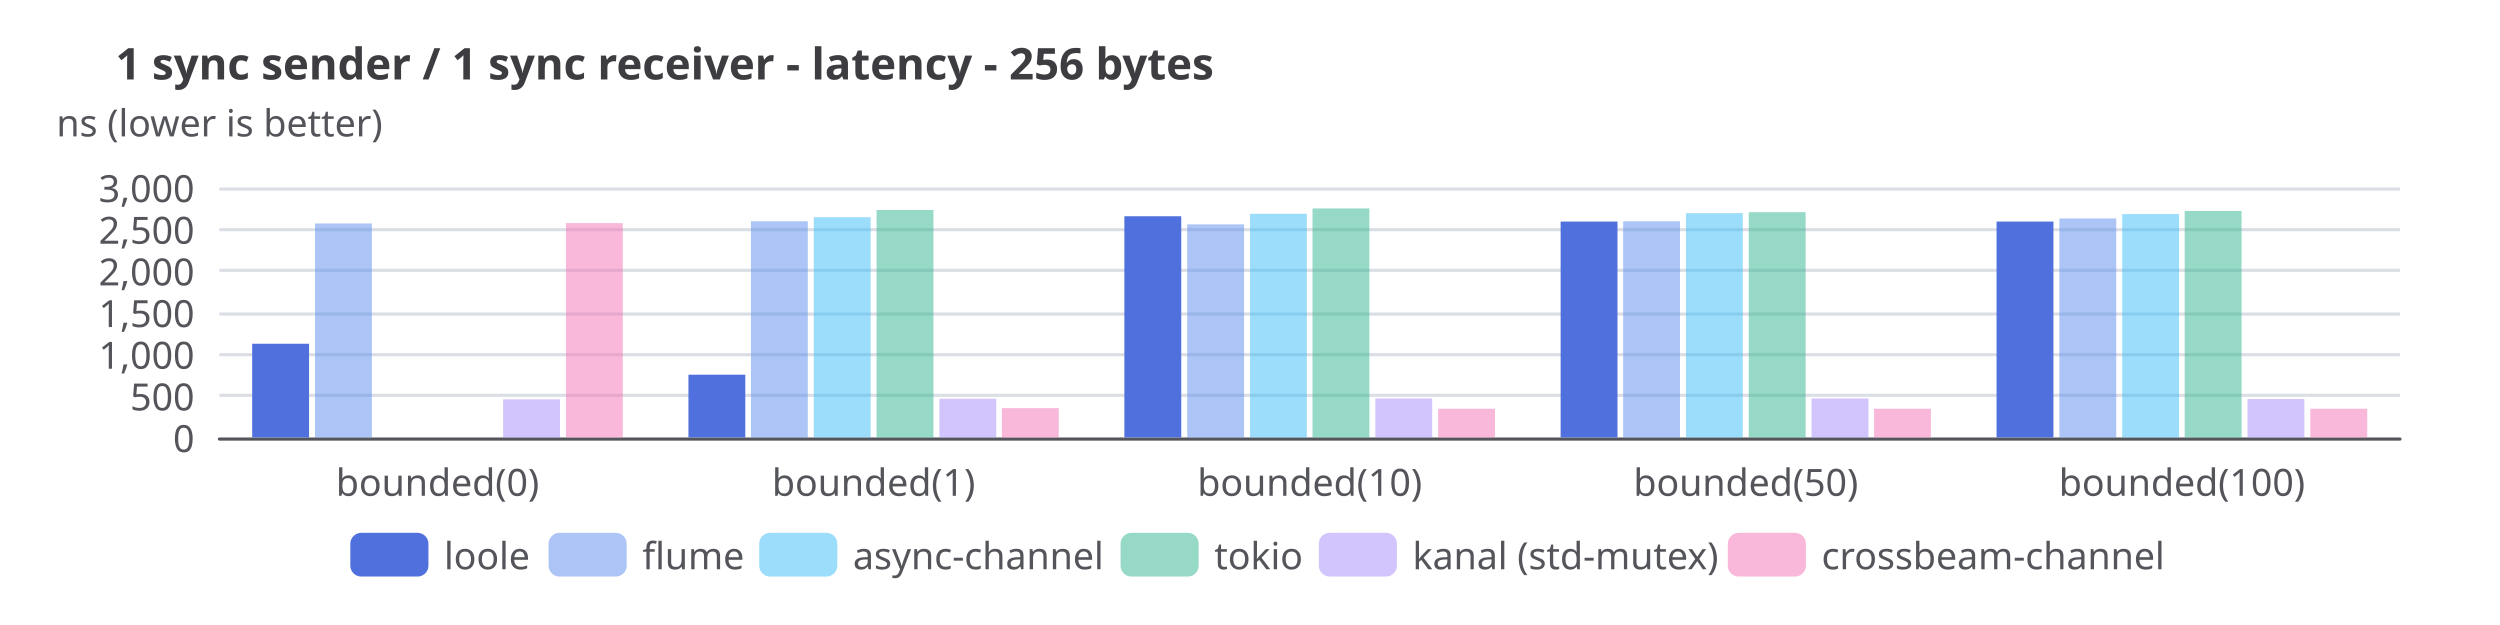
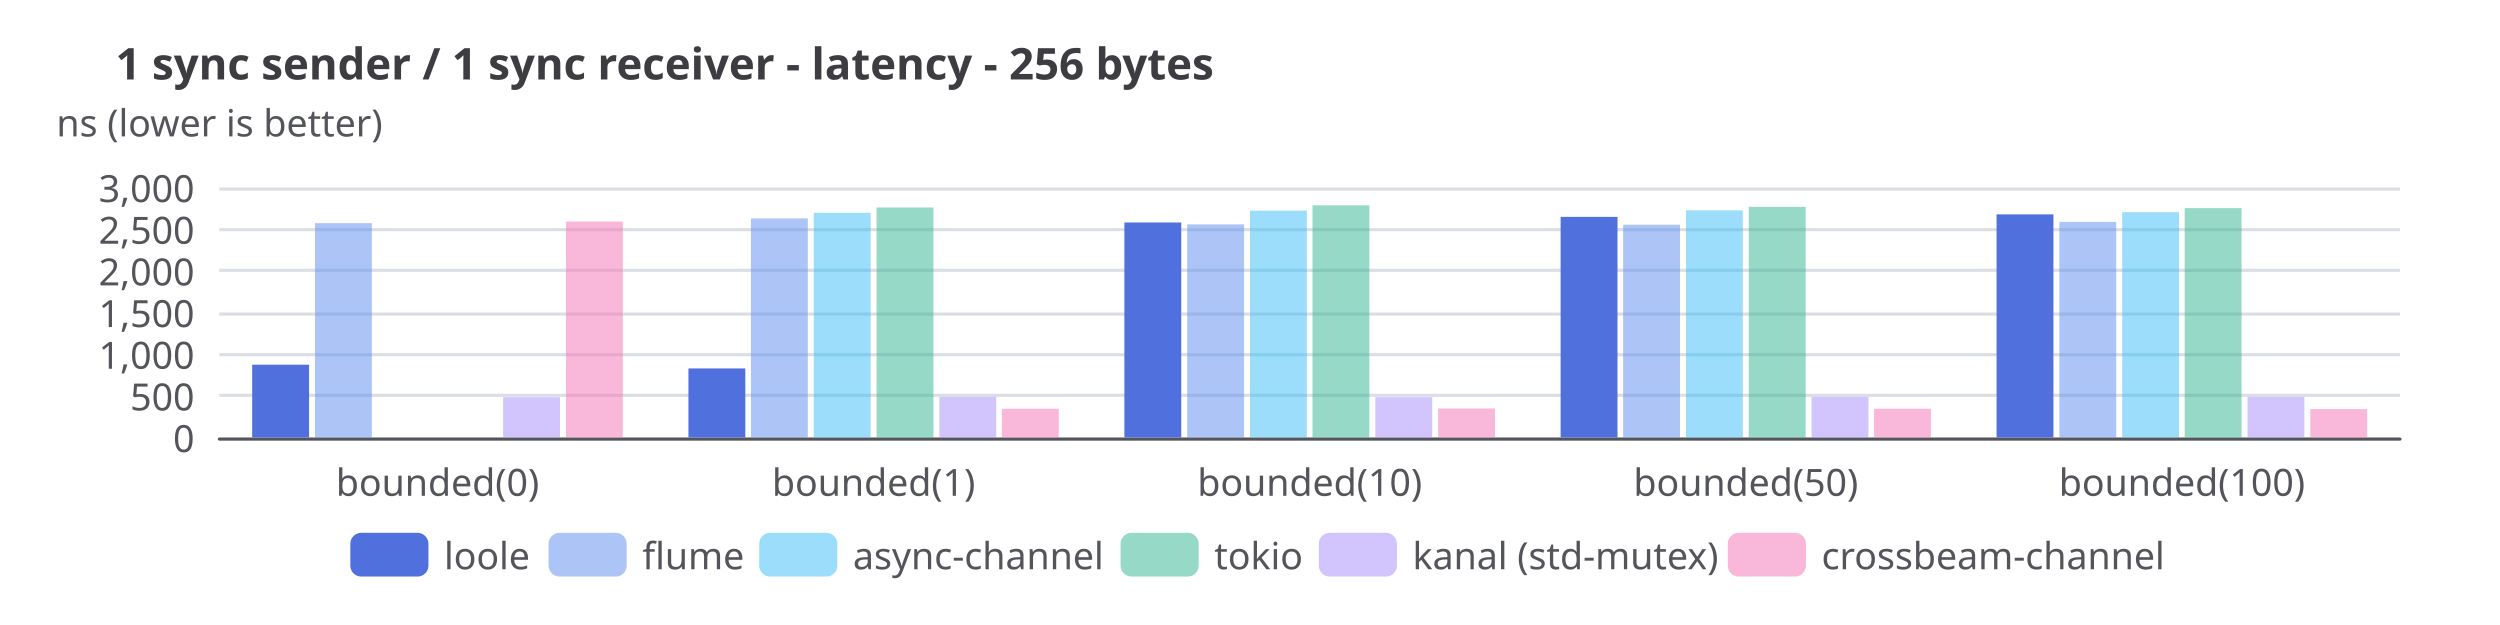
<svg xmlns="http://www.w3.org/2000/svg" width="800" height="200" version="1.1" baseProfile="full" viewBox="0 0 800 200">
  <rect width="800" height="200" x="0" y="0" fill="white" />
  <path d="M70.2 140.5L768 140.5" fill="none" pointer-events="visible" stroke="#dbdee4" class="zr15-cls-106" />
  <path d="M70.2 126.5L768 126.5" fill="none" pointer-events="visible" stroke="#dbdee4" class="zr15-cls-106" />
  <path d="M70.2 113.5L768 113.5" fill="none" pointer-events="visible" stroke="#dbdee4" class="zr15-cls-106" />
  <path d="M70.2 100.5L768 100.5" fill="none" pointer-events="visible" stroke="#dbdee4" class="zr15-cls-106" />
  <path d="M70.2 86.5L768 86.5" fill="none" pointer-events="visible" stroke="#dbdee4" class="zr15-cls-106" />
  <path d="M70.2 73.5L768 73.5" fill="none" pointer-events="visible" stroke="#dbdee4" class="zr15-cls-106" />
  <path d="M70.2 60.5L768 60.5" fill="none" pointer-events="visible" stroke="#dbdee4" class="zr15-cls-106" />
  <text dominant-baseline="central" text-anchor="middle" style="font-size:12px;font-family:sans-serif;" xml:space="preserve" y="-6" transform="translate(70.24 45)" fill="#54555a">ns (lower is better)</text>
  <path d="M70.2 140.5L768 140.5" fill="none" pointer-events="visible" stroke="#54555a" stroke-linecap="round" class="zr15-cls-106" />
  <text dominant-baseline="central" text-anchor="end" style="font-size:12px;font-family:sans-serif;" transform="translate(62.24 140)" fill="#54555a">0</text>
  <text dominant-baseline="central" text-anchor="end" style="font-size:12px;font-family:sans-serif;" transform="translate(62.24 126.6667)" fill="#54555a">500</text>
  <text dominant-baseline="central" text-anchor="end" style="font-size:12px;font-family:sans-serif;" transform="translate(62.24 113.3333)" fill="#54555a">1,000</text>
  <text dominant-baseline="central" text-anchor="end" style="font-size:12px;font-family:sans-serif;" transform="translate(62.24 100)" fill="#54555a">1,500</text>
  <text dominant-baseline="central" text-anchor="end" style="font-size:12px;font-family:sans-serif;" transform="translate(62.24 86.6667)" fill="#54555a">2,000</text>
  <text dominant-baseline="central" text-anchor="end" style="font-size:12px;font-family:sans-serif;" transform="translate(62.24 73.3333)" fill="#54555a">2,500</text>
  <text dominant-baseline="central" text-anchor="end" style="font-size:12px;font-family:sans-serif;" transform="translate(62.24 60)" fill="#54555a">3,000</text>
  <text dominant-baseline="central" text-anchor="middle" style="font-size:12px;font-family:sans-serif;" y="6" transform="translate(140.016 148)" fill="#54555a">bounded(0)</text>
  <text dominant-baseline="central" text-anchor="middle" style="font-size:12px;font-family:sans-serif;" y="6" transform="translate(279.568 148)" fill="#54555a">bounded(1)</text>
  <text dominant-baseline="central" text-anchor="middle" style="font-size:12px;font-family:sans-serif;" y="6" transform="translate(419.12 148)" fill="#54555a">bounded(10)</text>
  <text dominant-baseline="central" text-anchor="middle" style="font-size:12px;font-family:sans-serif;" y="6" transform="translate(558.672 148)" fill="#54555a">bounded(50)</text>
  <text dominant-baseline="central" text-anchor="middle" style="font-size:12px;font-family:sans-serif;" y="6" transform="translate(698.224 148)" fill="#54555a">bounded(100)</text>
-   <path d="M80.7 140l18.2 0l0 -30l-18.2 0Z" fill="#5070dd" ecmeta_series_index="0" ecmeta_data_index="0" ecmeta_ssr_type="chart" class="zr15-cls-107" />
-   <path d="M220.3 140l18.2 0l0 -20.1l-18.2 0Z" fill="#5070dd" ecmeta_series_index="0" ecmeta_data_index="1" ecmeta_ssr_type="chart" class="zr15-cls-107" />
-   <path d="M359.8 140l18.2 0l0 -70.8l-18.2 0Z" fill="#5070dd" ecmeta_series_index="0" ecmeta_data_index="2" ecmeta_ssr_type="chart" class="zr15-cls-107" />
-   <path d="M499.4 140l18.2 0l0 -69.1l-18.2 0Z" fill="#5070dd" ecmeta_series_index="0" ecmeta_data_index="3" ecmeta_ssr_type="chart" class="zr15-cls-107" />
-   <path d="M638.9 140l18.2 0l0 -69.1l-18.2 0Z" fill="#5070dd" ecmeta_series_index="0" ecmeta_data_index="4" ecmeta_ssr_type="chart" class="zr15-cls-107" />
-   <path d="M100.8 140l18.2 0l0 -68.5l-18.2 0Z" fill="rgb(91,141,239)" fill-opacity="0.5" ecmeta_series_index="1" ecmeta_data_index="0" ecmeta_ssr_type="chart" class="zr15-cls-108" />
-   <path d="M240.3 140l18.2 0l0 -69.2l-18.2 0Z" fill="rgb(91,141,239)" fill-opacity="0.5" ecmeta_series_index="1" ecmeta_data_index="1" ecmeta_ssr_type="chart" class="zr15-cls-108" />
+   <path d="M80.7 140l18.2 0l0 -23.3l-18.2 0Z" fill="#5070dd" ecmeta_series_index="0" ecmeta_data_index="0" ecmeta_ssr_type="chart" class="zr15-cls-107" />
+   <path d="M220.3 140l18.2 0l0 -22.1l-18.2 0Z" fill="#5070dd" ecmeta_series_index="0" ecmeta_data_index="1" ecmeta_ssr_type="chart" class="zr15-cls-107" />
+   <path d="M359.8 140l18.2 0l0 -68.8l-18.2 0Z" fill="#5070dd" ecmeta_series_index="0" ecmeta_data_index="2" ecmeta_ssr_type="chart" class="zr15-cls-107" />
+   <path d="M499.4 140l18.2 0l0 -70.6l-18.2 0Z" fill="#5070dd" ecmeta_series_index="0" ecmeta_data_index="3" ecmeta_ssr_type="chart" class="zr15-cls-107" />
+   <path d="M638.9 140l18.2 0l0 -71.4l-18.2 0Z" fill="#5070dd" ecmeta_series_index="0" ecmeta_data_index="4" ecmeta_ssr_type="chart" class="zr15-cls-107" />
+   <path d="M100.8 140l18.2 0l0 -68.6l-18.2 0Z" fill="rgb(91,141,239)" fill-opacity="0.5" ecmeta_series_index="1" ecmeta_data_index="0" ecmeta_ssr_type="chart" class="zr15-cls-108" />
+   <path d="M240.3 140l18.2 0l0 -70.1l-18.2 0Z" fill="rgb(91,141,239)" fill-opacity="0.5" ecmeta_series_index="1" ecmeta_data_index="1" ecmeta_ssr_type="chart" class="zr15-cls-108" />
  <path d="M379.9 140l18.2 0l0 -68.2l-18.2 0Z" fill="rgb(91,141,239)" fill-opacity="0.5" ecmeta_series_index="1" ecmeta_data_index="2" ecmeta_ssr_type="chart" class="zr15-cls-108" />
-   <path d="M519.4 140l18.2 0l0 -69.2l-18.2 0Z" fill="rgb(91,141,239)" fill-opacity="0.5" ecmeta_series_index="1" ecmeta_data_index="3" ecmeta_ssr_type="chart" class="zr15-cls-108" />
-   <path d="M659 140l18.2 0l0 -70.1l-18.2 0Z" fill="rgb(91,141,239)" fill-opacity="0.5" ecmeta_series_index="1" ecmeta_data_index="4" ecmeta_ssr_type="chart" class="zr15-cls-108" />
-   <path d="M260.4 140l18.2 0l0 -70.5l-18.2 0Z" fill="rgb(56,189,248)" fill-opacity="0.5" ecmeta_series_index="2" ecmeta_data_index="1" ecmeta_ssr_type="chart" class="zr15-cls-109" />
-   <path d="M400 140l18.2 0l0 -71.6l-18.2 0Z" fill="rgb(56,189,248)" fill-opacity="0.5" ecmeta_series_index="2" ecmeta_data_index="2" ecmeta_ssr_type="chart" class="zr15-cls-109" />
-   <path d="M539.5 140l18.2 0l0 -71.8l-18.2 0Z" fill="rgb(56,189,248)" fill-opacity="0.5" ecmeta_series_index="2" ecmeta_data_index="3" ecmeta_ssr_type="chart" class="zr15-cls-109" />
-   <path d="M679.1 140l18.2 0l0 -71.5l-18.2 0Z" fill="rgb(56,189,248)" fill-opacity="0.5" ecmeta_series_index="2" ecmeta_data_index="4" ecmeta_ssr_type="chart" class="zr15-cls-109" />
-   <path d="M280.5 140l18.2 0l0 -72.8l-18.2 0Z" fill="rgb(47,181,142)" fill-opacity="0.5" ecmeta_series_index="3" ecmeta_data_index="1" ecmeta_ssr_type="chart" class="zr15-cls-110" />
-   <path d="M420 140l18.2 0l0 -73.3l-18.2 0Z" fill="rgb(47,181,142)" fill-opacity="0.5" ecmeta_series_index="3" ecmeta_data_index="2" ecmeta_ssr_type="chart" class="zr15-cls-110" />
-   <path d="M559.6 140l18.2 0l0 -72.1l-18.2 0Z" fill="rgb(47,181,142)" fill-opacity="0.5" ecmeta_series_index="3" ecmeta_data_index="3" ecmeta_ssr_type="chart" class="zr15-cls-110" />
-   <path d="M699.1 140l18.2 0l0 -72.5l-18.2 0Z" fill="rgb(47,181,142)" fill-opacity="0.5" ecmeta_series_index="3" ecmeta_data_index="4" ecmeta_ssr_type="chart" class="zr15-cls-110" />
-   <path d="M161 140l18.2 0l0 -12.2l-18.2 0Z" fill="rgb(167,139,250)" fill-opacity="0.5" ecmeta_series_index="4" ecmeta_data_index="0" ecmeta_ssr_type="chart" class="zr15-cls-111" />
-   <path d="M300.6 140l18.2 0l0 -12.4l-18.2 0Z" fill="rgb(167,139,250)" fill-opacity="0.5" ecmeta_series_index="4" ecmeta_data_index="1" ecmeta_ssr_type="chart" class="zr15-cls-111" />
-   <path d="M440.1 140l18.2 0l0 -12.5l-18.2 0Z" fill="rgb(167,139,250)" fill-opacity="0.5" ecmeta_series_index="4" ecmeta_data_index="2" ecmeta_ssr_type="chart" class="zr15-cls-111" />
-   <path d="M579.7 140l18.2 0l0 -12.5l-18.2 0Z" fill="rgb(167,139,250)" fill-opacity="0.5" ecmeta_series_index="4" ecmeta_data_index="3" ecmeta_ssr_type="chart" class="zr15-cls-111" />
-   <path d="M719.2 140l18.2 0l0 -12.3l-18.2 0Z" fill="rgb(167,139,250)" fill-opacity="0.5" ecmeta_series_index="4" ecmeta_data_index="4" ecmeta_ssr_type="chart" class="zr15-cls-111" />
-   <path d="M181.1 140l18.2 0l0 -68.6l-18.2 0Z" fill="rgb(244,114,182)" fill-opacity="0.5" ecmeta_series_index="5" ecmeta_data_index="0" ecmeta_ssr_type="chart" class="zr15-cls-112" />
-   <path d="M320.6 140l18.2 0l0 -9.4l-18.2 0Z" fill="rgb(244,114,182)" fill-opacity="0.5" ecmeta_series_index="5" ecmeta_data_index="1" ecmeta_ssr_type="chart" class="zr15-cls-112" />
-   <path d="M460.2 140l18.2 0l0 -9.2l-18.2 0Z" fill="rgb(244,114,182)" fill-opacity="0.5" ecmeta_series_index="5" ecmeta_data_index="2" ecmeta_ssr_type="chart" class="zr15-cls-112" />
+   <path d="M519.4 140l18.2 0l0 -68.1l-18.2 0Z" fill="rgb(91,141,239)" fill-opacity="0.5" ecmeta_series_index="1" ecmeta_data_index="3" ecmeta_ssr_type="chart" class="zr15-cls-108" />
+   <path d="M659 140l18.2 0l0 -69l-18.2 0Z" fill="rgb(91,141,239)" fill-opacity="0.5" ecmeta_series_index="1" ecmeta_data_index="4" ecmeta_ssr_type="chart" class="zr15-cls-108" />
+   <path d="M260.4 140l18.2 0l0 -71.9l-18.2 0Z" fill="rgb(56,189,248)" fill-opacity="0.5" ecmeta_series_index="2" ecmeta_data_index="1" ecmeta_ssr_type="chart" class="zr15-cls-109" />
+   <path d="M400 140l18.2 0l0 -72.6l-18.2 0Z" fill="rgb(56,189,248)" fill-opacity="0.5" ecmeta_series_index="2" ecmeta_data_index="2" ecmeta_ssr_type="chart" class="zr15-cls-109" />
+   <path d="M539.5 140l18.2 0l0 -72.7l-18.2 0Z" fill="rgb(56,189,248)" fill-opacity="0.5" ecmeta_series_index="2" ecmeta_data_index="3" ecmeta_ssr_type="chart" class="zr15-cls-109" />
+   <path d="M679.1 140l18.2 0l0 -72.1l-18.2 0Z" fill="rgb(56,189,248)" fill-opacity="0.5" ecmeta_series_index="2" ecmeta_data_index="4" ecmeta_ssr_type="chart" class="zr15-cls-109" />
+   <path d="M280.5 140l18.2 0l0 -73.6l-18.2 0Z" fill="rgb(47,181,142)" fill-opacity="0.5" ecmeta_series_index="3" ecmeta_data_index="1" ecmeta_ssr_type="chart" class="zr15-cls-110" />
+   <path d="M420 140l18.2 0l0 -74.3l-18.2 0Z" fill="rgb(47,181,142)" fill-opacity="0.5" ecmeta_series_index="3" ecmeta_data_index="2" ecmeta_ssr_type="chart" class="zr15-cls-110" />
+   <path d="M559.6 140l18.2 0l0 -73.8l-18.2 0Z" fill="rgb(47,181,142)" fill-opacity="0.5" ecmeta_series_index="3" ecmeta_data_index="3" ecmeta_ssr_type="chart" class="zr15-cls-110" />
+   <path d="M699.1 140l18.2 0l0 -73.4l-18.2 0Z" fill="rgb(47,181,142)" fill-opacity="0.5" ecmeta_series_index="3" ecmeta_data_index="4" ecmeta_ssr_type="chart" class="zr15-cls-110" />
+   <path d="M161 140l18.2 0l0 -12.9l-18.2 0Z" fill="rgb(167,139,250)" fill-opacity="0.5" ecmeta_series_index="4" ecmeta_data_index="0" ecmeta_ssr_type="chart" class="zr15-cls-111" />
+   <path d="M300.6 140l18.2 0l0 -13l-18.2 0Z" fill="rgb(167,139,250)" fill-opacity="0.5" ecmeta_series_index="4" ecmeta_data_index="1" ecmeta_ssr_type="chart" class="zr15-cls-111" />
+   <path d="M440.1 140l18.2 0l0 -12.9l-18.2 0Z" fill="rgb(167,139,250)" fill-opacity="0.5" ecmeta_series_index="4" ecmeta_data_index="2" ecmeta_ssr_type="chart" class="zr15-cls-111" />
+   <path d="M579.7 140l18.2 0l0 -13l-18.2 0Z" fill="rgb(167,139,250)" fill-opacity="0.5" ecmeta_series_index="4" ecmeta_data_index="3" ecmeta_ssr_type="chart" class="zr15-cls-111" />
+   <path d="M719.2 140l18.2 0l0 -13l-18.2 0Z" fill="rgb(167,139,250)" fill-opacity="0.5" ecmeta_series_index="4" ecmeta_data_index="4" ecmeta_ssr_type="chart" class="zr15-cls-111" />
+   <path d="M181.1 140l18.2 0l0 -69.1l-18.2 0Z" fill="rgb(244,114,182)" fill-opacity="0.5" ecmeta_series_index="5" ecmeta_data_index="0" ecmeta_ssr_type="chart" class="zr15-cls-112" />
+   <path d="M320.6 140l18.2 0l0 -9.2l-18.2 0Z" fill="rgb(244,114,182)" fill-opacity="0.5" ecmeta_series_index="5" ecmeta_data_index="1" ecmeta_ssr_type="chart" class="zr15-cls-112" />
+   <path d="M460.2 140l18.2 0l0 -9.3l-18.2 0Z" fill="rgb(244,114,182)" fill-opacity="0.5" ecmeta_series_index="5" ecmeta_data_index="2" ecmeta_ssr_type="chart" class="zr15-cls-112" />
  <path d="M599.7 140l18.2 0l0 -9.2l-18.2 0Z" fill="rgb(244,114,182)" fill-opacity="0.5" ecmeta_series_index="5" ecmeta_data_index="3" ecmeta_ssr_type="chart" class="zr15-cls-112" />
-   <path d="M739.3 140l18.2 0l0 -9.2l-18.2 0Z" fill="rgb(244,114,182)" fill-opacity="0.5" ecmeta_series_index="5" ecmeta_data_index="4" ecmeta_ssr_type="chart" class="zr15-cls-112" />
+   <path d="M739.3 140l18.2 0l0 -9.1l-18.2 0Z" fill="rgb(244,114,182)" fill-opacity="0.5" ecmeta_series_index="5" ecmeta_data_index="4" ecmeta_ssr_type="chart" class="zr15-cls-112" />
  <path d="M-5 -5.5l585.8 0l0 25l-585.8 0Z" transform="translate(112.1 170.5)" fill="rgb(0,0,0)" fill-opacity="0" stroke="#b7b9be" stroke-width="0" class="zr15-cls-106" />
  <path d="M3.5 0L21.5 0A3.5 3.5 0 0 1 25 3.5L25 10.5A3.5 3.5 0 0 1 21.5 14L3.5 14A3.5 3.5 0 0 1 0 10.5L0 3.5A3.5 3.5 0 0 1 3.5 0Z" transform="translate(112.1 170.5)" fill="#5070dd" ecmeta_series_index="0" ecmeta_data_index="0" ecmeta_ssr_type="legend" ecmeta_silent="true" class="zr15-cls-106" />
  <text dominant-baseline="central" text-anchor="start" style="font-size:12px;font-family:sans-serif;" x="30" y="7" transform="translate(112.1 170.5)" fill="#54555a">loole</text>
  <path d="M0 0l55.4 0l0 14l-55.4 0Z" transform="translate(112.1 170.5)" fill="none" pointer-events="visible" ecmeta_series_index="0" ecmeta_data_index="0" ecmeta_ssr_type="legend" class="zr15-cls-113" />
  <path d="M3.5 0L21.5 0A3.5 3.5 0 0 1 25 3.5L25 10.5A3.5 3.5 0 0 1 21.5 14L3.5 14A3.5 3.5 0 0 1 0 10.5L0 3.5A3.5 3.5 0 0 1 3.5 0Z" transform="translate(175.54 170.5)" fill="rgb(91,141,239)" fill-opacity="0.5" ecmeta_series_index="1" ecmeta_data_index="1" ecmeta_ssr_type="legend" ecmeta_silent="true" class="zr15-cls-106" />
  <text dominant-baseline="central" text-anchor="start" style="font-size:12px;font-family:sans-serif;" x="30" y="7" transform="translate(175.54 170.5)" fill="#54555a">flume</text>
  <path d="M0 0l59.4 0l0 14l-59.4 0Z" transform="translate(175.54 170.5)" fill="none" pointer-events="visible" ecmeta_series_index="1" ecmeta_data_index="1" ecmeta_ssr_type="legend" class="zr15-cls-113" />
  <path d="M3.5 0L21.5 0A3.5 3.5 0 0 1 25 3.5L25 10.5A3.5 3.5 0 0 1 21.5 14L3.5 14A3.5 3.5 0 0 1 0 10.5L0 3.5A3.5 3.5 0 0 1 3.5 0Z" transform="translate(242.94 170.5)" fill="rgb(56,189,248)" fill-opacity="0.5" ecmeta_series_index="2" ecmeta_data_index="2" ecmeta_ssr_type="legend" ecmeta_silent="true" class="zr15-cls-106" />
  <text dominant-baseline="central" text-anchor="start" style="font-size:12px;font-family:sans-serif;" x="30" y="7" transform="translate(242.94 170.5)" fill="#54555a">async-channel</text>
  <path d="M0 0l107.6 0l0 14l-107.6 0Z" transform="translate(242.94 170.5)" fill="none" pointer-events="visible" ecmeta_series_index="2" ecmeta_data_index="2" ecmeta_ssr_type="legend" class="zr15-cls-113" />
  <path d="M3.5 0L21.5 0A3.5 3.5 0 0 1 25 3.5L25 10.5A3.5 3.5 0 0 1 21.5 14L3.5 14A3.5 3.5 0 0 1 0 10.5L0 3.5A3.5 3.5 0 0 1 3.5 0Z" transform="translate(358.58 170.5)" fill="rgb(47,181,142)" fill-opacity="0.5" ecmeta_series_index="3" ecmeta_data_index="3" ecmeta_ssr_type="legend" ecmeta_silent="true" class="zr15-cls-106" />
  <text dominant-baseline="central" text-anchor="start" style="font-size:12px;font-family:sans-serif;" x="30" y="7" transform="translate(358.58 170.5)" fill="#54555a">tokio</text>
  <path d="M0 0l55.4 0l0 14l-55.4 0Z" transform="translate(358.58 170.5)" fill="none" pointer-events="visible" ecmeta_series_index="3" ecmeta_data_index="3" ecmeta_ssr_type="legend" class="zr15-cls-113" />
  <path d="M3.5 0L21.5 0A3.5 3.5 0 0 1 25 3.5L25 10.5A3.5 3.5 0 0 1 21.5 14L3.5 14A3.5 3.5 0 0 1 0 10.5L0 3.5A3.5 3.5 0 0 1 3.5 0Z" transform="translate(422.02 170.5)" fill="rgb(167,139,250)" fill-opacity="0.5" ecmeta_series_index="4" ecmeta_data_index="4" ecmeta_ssr_type="legend" ecmeta_silent="true" class="zr15-cls-106" />
  <text dominant-baseline="central" text-anchor="start" style="font-size:12px;font-family:sans-serif;" xml:space="preserve" x="30" y="7" transform="translate(422.02 170.5)" fill="#54555a">kanal (std-mutex)</text>
  <path d="M0 0l122.9 0l0 14l-122.9 0Z" transform="translate(422.02 170.5)" fill="none" pointer-events="visible" ecmeta_series_index="4" ecmeta_data_index="4" ecmeta_ssr_type="legend" class="zr15-cls-113" />
  <path d="M3.5 0L21.5 0A3.5 3.5 0 0 1 25 3.5L25 10.5A3.5 3.5 0 0 1 21.5 14L3.5 14A3.5 3.5 0 0 1 0 10.5L0 3.5A3.5 3.5 0 0 1 3.5 0Z" transform="translate(552.9 170.5)" fill="rgb(244,114,182)" fill-opacity="0.5" ecmeta_series_index="5" ecmeta_data_index="5" ecmeta_ssr_type="legend" ecmeta_silent="true" class="zr15-cls-106" />
  <text dominant-baseline="central" text-anchor="start" style="font-size:12px;font-family:sans-serif;" x="30" y="7" transform="translate(552.9 170.5)" fill="#54555a">crossbeam-channel</text>
  <path d="M0 0l135 0l0 14l-135 0Z" transform="translate(552.9 170.5)" fill="none" pointer-events="visible" ecmeta_series_index="5" ecmeta_data_index="5" ecmeta_ssr_type="legend" class="zr15-cls-113" />
  <path d="M-5 -5l334.1 0l0 24l-334.1 0Z" transform="translate(37 13)" fill="rgb(0,0,0)" fill-opacity="0" stroke="#3c3c41" stroke-width="0" class="zr15-cls-106" />
  <text dominant-baseline="central" text-anchor="start" style="font-size:14px;font-family:sans-serif;font-weight:bold;" xml:space="preserve" y="7" transform="translate(37 13)" fill="#3c3c41">1 sync sender / 1 sync receiver - latency - 256 bytes</text>
  <style>
.zr15-cls-106:hover {
pointer-events:none;
}
.zr15-cls-107:hover {
cursor:pointer;
fill:rgba(88,123,243,1);
}
.zr15-cls-108:hover {
cursor:pointer;
fill:rgba(100,155,255,0.5);
}
.zr15-cls-109:hover {
cursor:pointer;
fill:rgba(61,207,255,0.5);
}
.zr15-cls-110:hover {
cursor:pointer;
fill:rgba(51,199,156,0.5);
}
.zr15-cls-111:hover {
cursor:pointer;
fill:rgba(183,152,255,0.5);
}
.zr15-cls-112:hover {
cursor:pointer;
fill:rgba(255,125,200,0.5);
}
.zr15-cls-113:hover {
cursor:pointer;
fill:rgba(0,0,0,0);
}



</style>
</svg>
